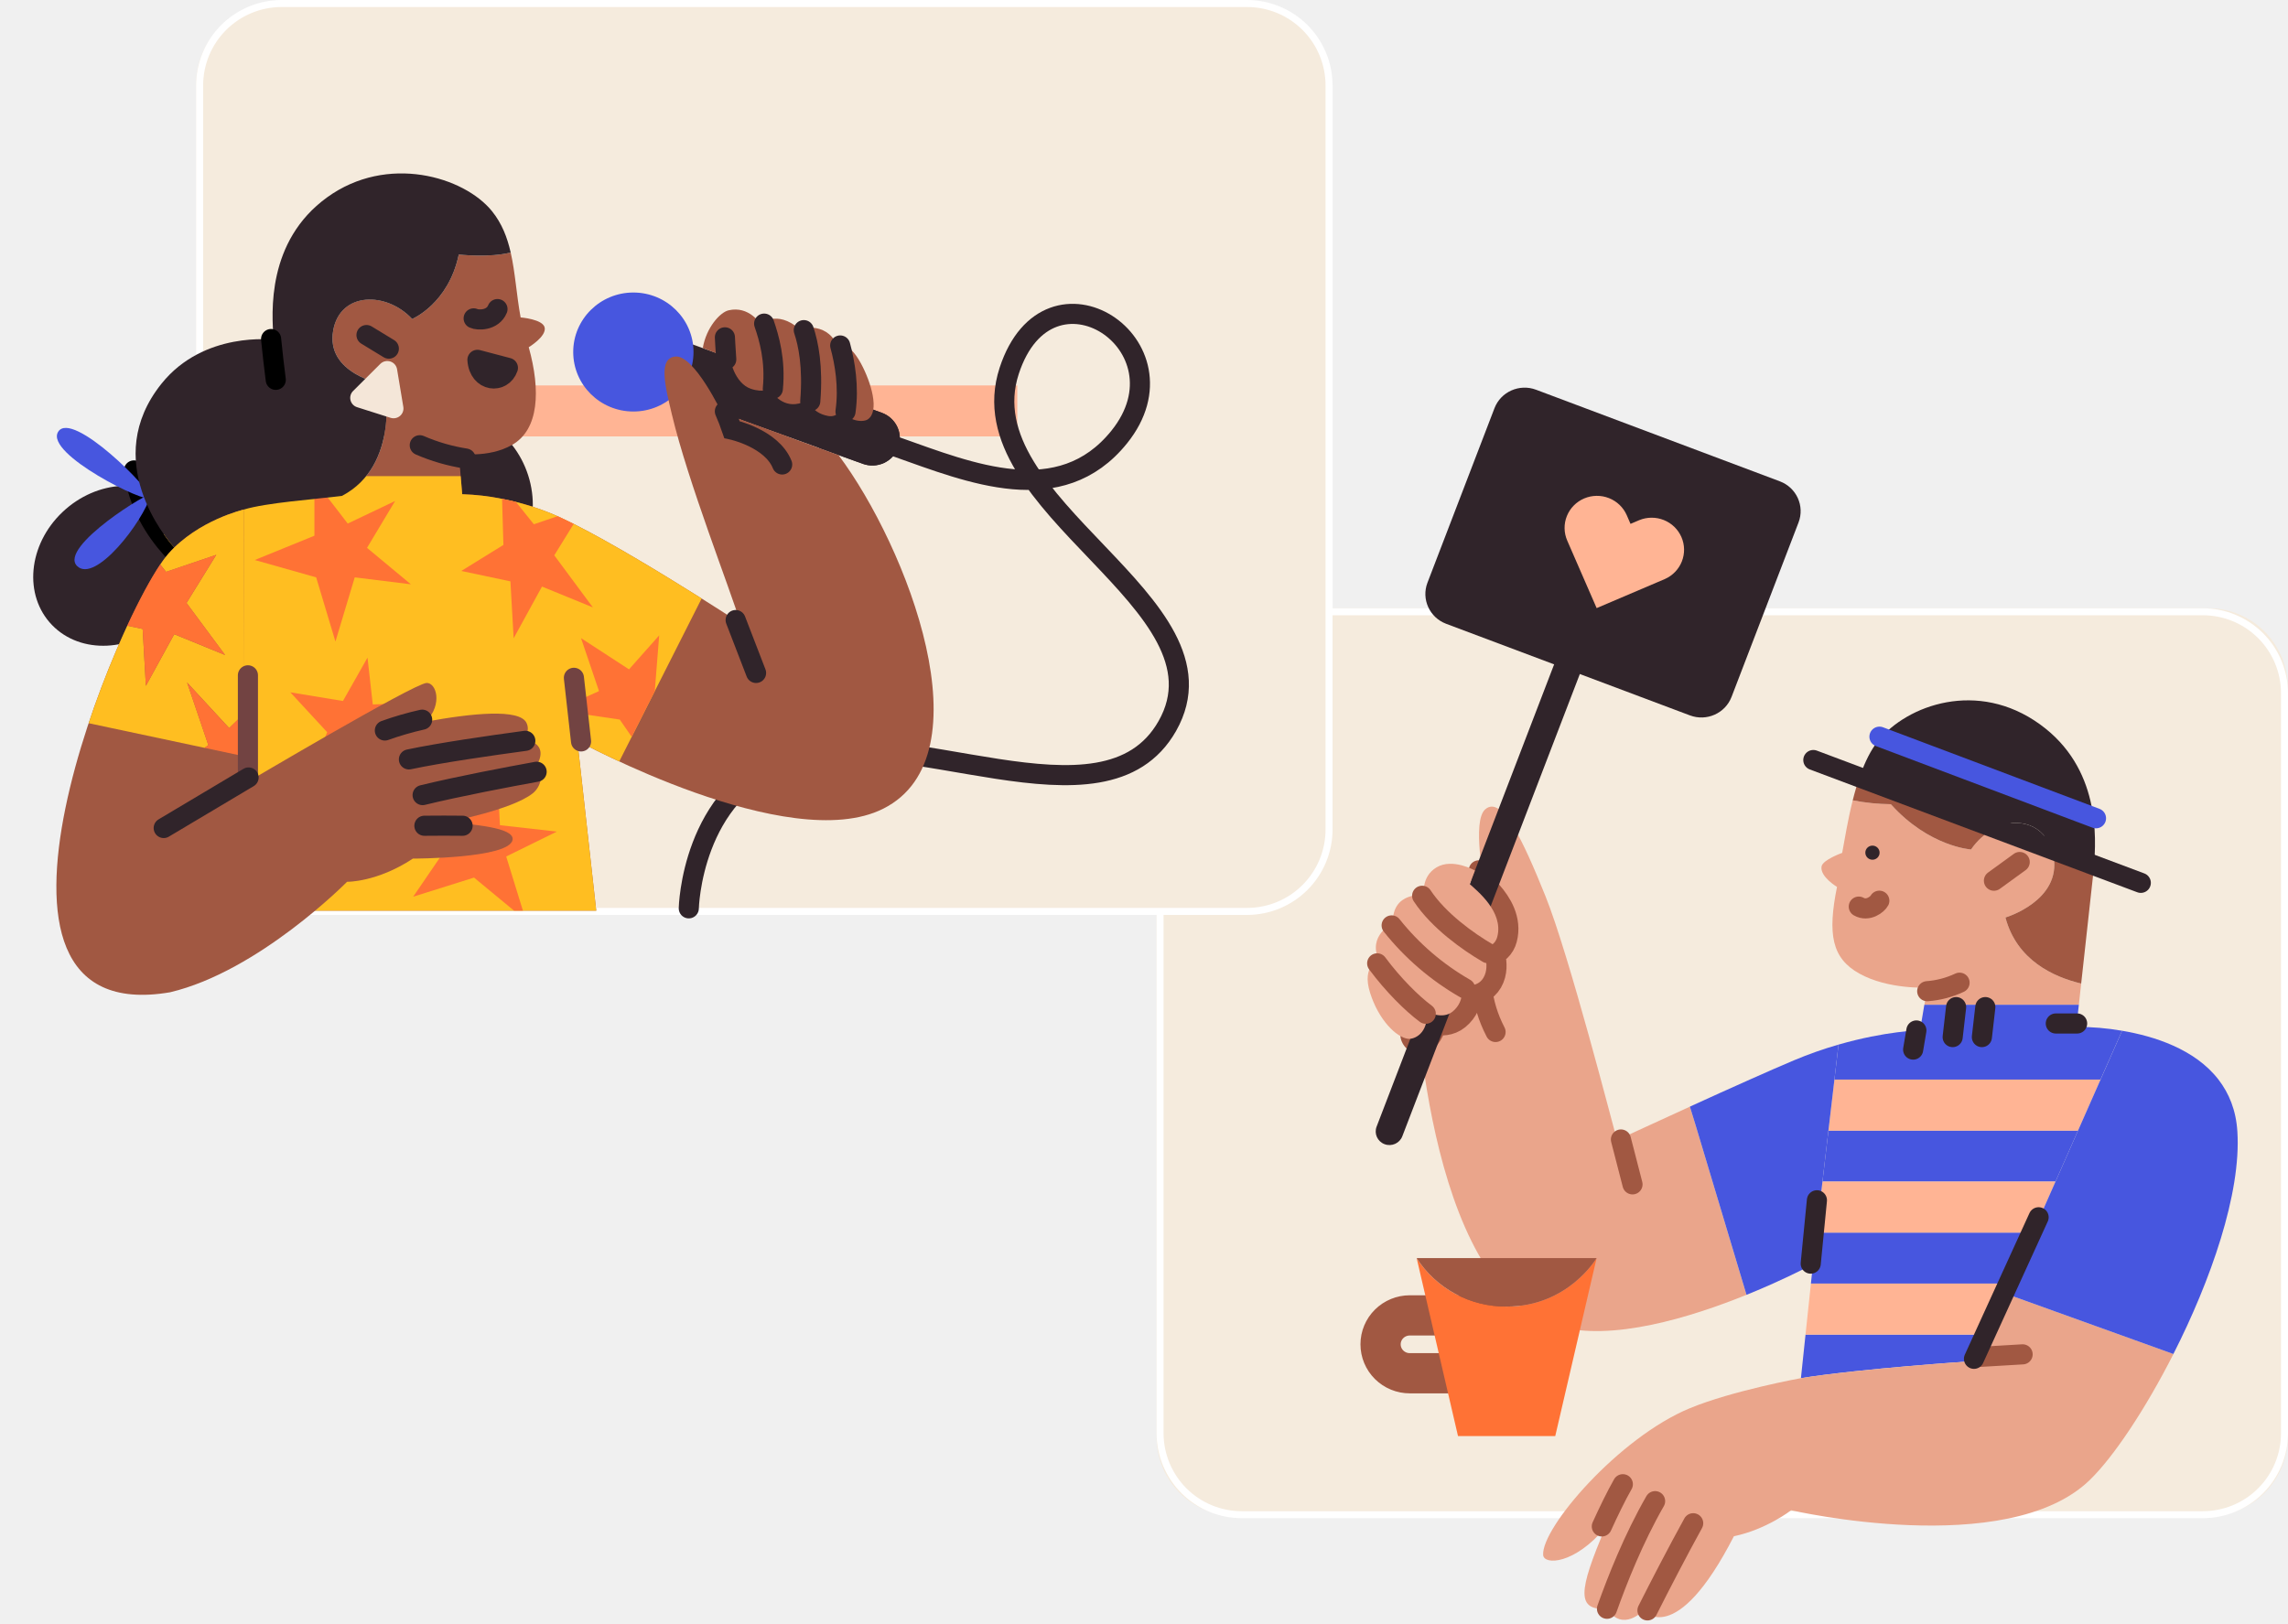
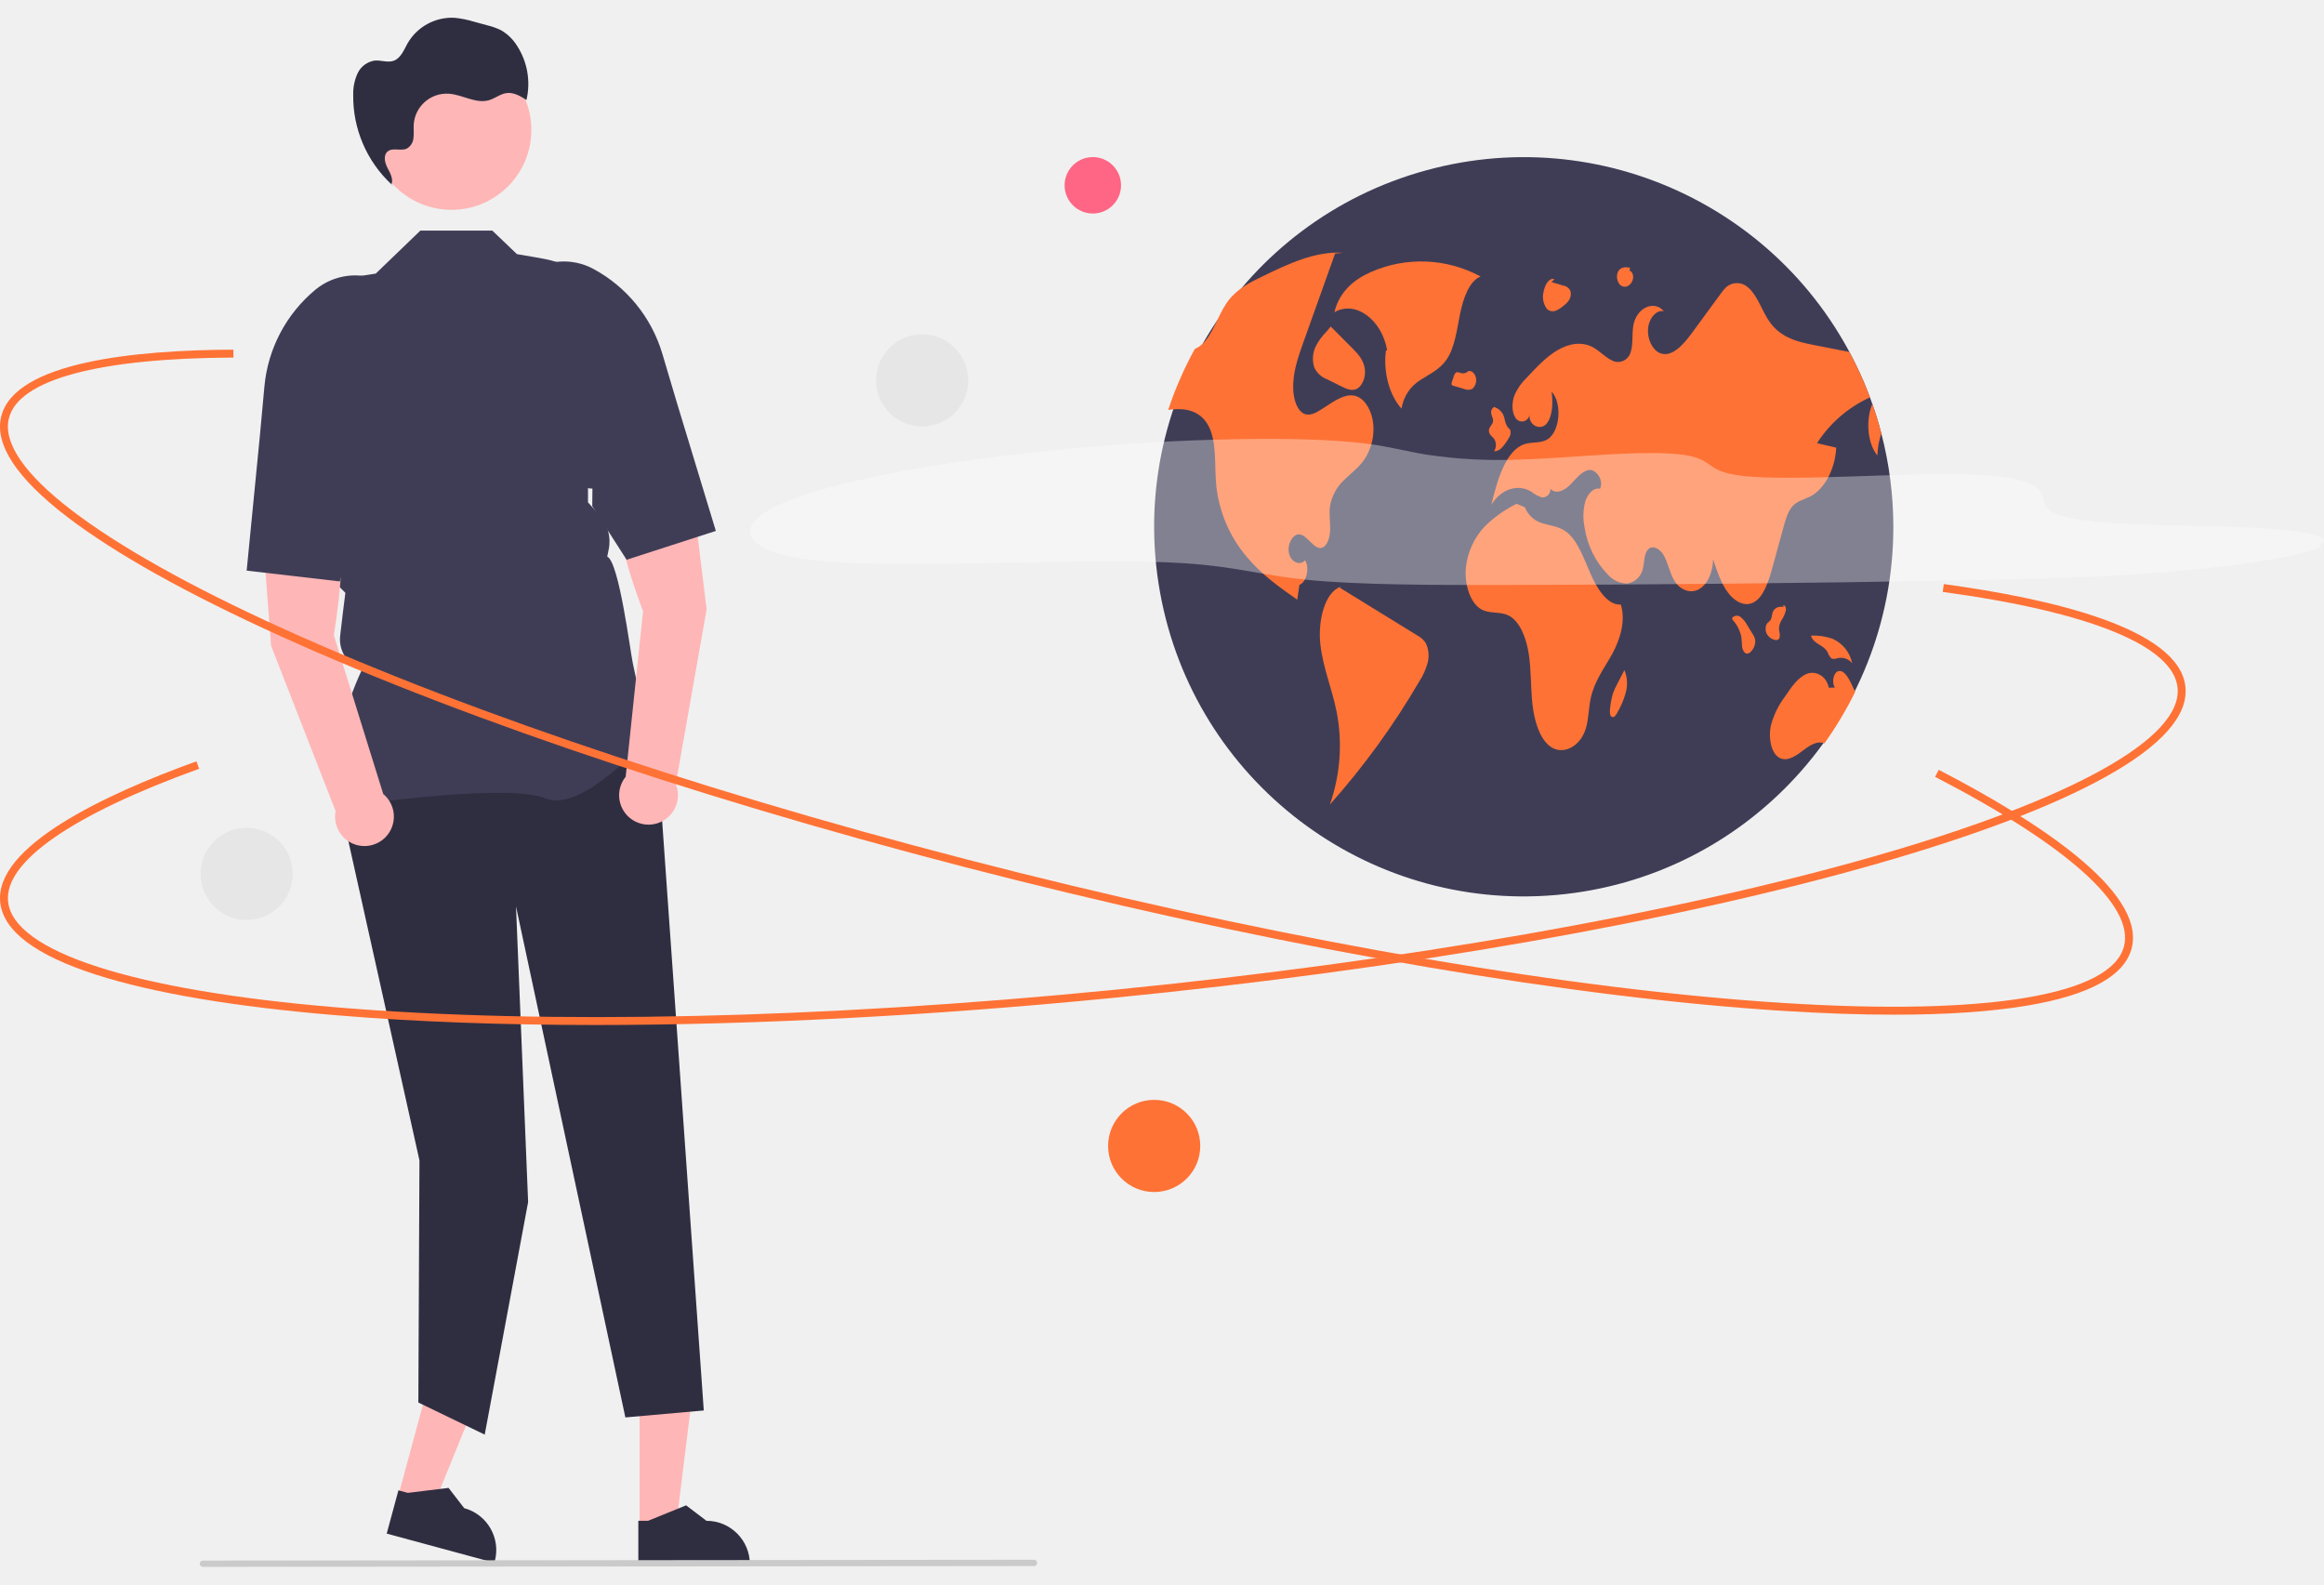
- <svg xmlns="http://www.w3.org/2000/svg" width="455" height="323" viewBox="0 0 455 323" fill="none">
-   <path d="M439.211 121H245.724C237.04 121 230 128.04 230 136.724V285.858C230 294.542 237.04 301.582 245.724 301.582H439.211C447.896 301.582 454.936 294.542 454.936 285.858V136.724C454.936 128.04 447.896 121 439.211 121Z" fill="#F5EBDD" />
-   <path d="M438.075 122.39C442.195 122.39 446.146 124.025 449.059 126.935C451.972 129.845 453.609 133.793 453.609 137.908V285.092C453.609 289.207 451.972 293.155 449.059 296.065C446.146 298.975 442.195 300.61 438.075 300.61H246.925C242.805 300.61 238.854 298.975 235.941 296.065C233.028 293.155 231.391 289.207 231.391 285.092V137.908C231.391 133.793 233.028 129.845 235.941 126.935C238.854 124.025 242.805 122.39 246.925 122.39H438.075ZM438.075 121H246.925C242.438 121.005 238.136 122.787 234.962 125.957C231.789 129.127 230.005 133.425 230 137.908V285.092C230.005 289.575 231.789 293.873 234.962 297.043C238.136 300.213 242.438 301.995 246.925 302H438.075C442.562 301.995 446.864 300.213 450.038 297.043C453.211 293.873 454.995 289.575 455 285.092V137.908C454.995 133.425 453.211 129.127 450.038 125.957C446.864 122.787 442.562 121.005 438.075 121Z" fill="white" />
-   <path d="M383.271 196.456C383.271 196.456 375.53 196.879 369.758 193.667C364.29 190.623 363.409 185.856 365.316 176.422C365.316 176.422 361.898 174.393 362.24 172.364C362.462 171.028 366.341 169.659 366.341 169.659C366.826 167.082 367.441 163.187 368.439 159.204C370.936 159.689 373.472 159.947 376.016 159.975C383.644 168.465 391.972 168.983 391.972 168.983C393.178 167.2 394.814 165.742 396.733 164.742L408.11 169.229C408.218 169.593 408.307 169.962 408.376 170.335C409.958 179.211 398.807 182.508 398.807 182.508C401.056 191.009 408.376 194.343 413.871 195.652L413.407 199.875H382.697L383.271 196.456Z" fill="#EAA58B" />
-   <path d="M309.716 263.784C283.06 256.006 281.351 193.789 281.351 193.789L295.257 176.084C295.257 176.084 292.629 163.356 295.363 160.989C298.664 158.132 302.823 167.076 307.324 178.234C312.054 189.958 320.888 224.438 321.571 226.805C321.571 226.805 328.201 223.721 336.058 220.137L337.172 223.762L347.309 257.572C336.195 262.073 320.444 266.915 309.716 263.784Z" fill="#EAA58B" />
-   <path d="M398.807 182.508C398.807 182.508 409.958 179.211 408.376 170.335C408.307 169.962 408.218 169.593 408.11 169.229L416.397 172.486C416.397 172.719 416.359 172.939 416.342 173.162L413.871 195.652C408.366 194.343 401.056 191.009 398.807 182.508Z" fill="#A15842" />
-   <path d="M391.972 168.983C391.972 168.983 383.644 168.465 376.016 159.975C373.472 159.948 370.936 159.689 368.439 159.204C368.863 157.513 369.359 155.806 369.946 154.172L396.733 164.743C394.814 165.743 393.178 167.2 391.972 168.983Z" fill="#A15842" />
-   <path d="M408.11 169.23L396.733 164.743C401.432 162.383 406.589 164.104 408.11 169.23Z" fill="#30242A" />
-   <path d="M396.733 164.743L369.946 154.172C370.879 151.572 372.041 149.168 373.518 147.342C379.239 140.265 393.284 135.128 405.683 144.092C417.621 152.725 416.893 166.443 416.397 172.496L408.11 169.226C406.589 164.103 401.432 162.382 396.733 164.743Z" fill="#30242A" />
-   <path d="M364.8 214.754L365.613 207.795C375.025 205.079 381.826 204.948 381.826 204.948L382.68 199.875H413.407L412.925 204.271C415.97 204.262 419.009 204.519 422.009 205.039L417.709 214.754H364.8Z" fill="#4756DF" />
-   <path d="M408.766 235.042H362.424L363.61 224.897H413.243L408.766 235.042Z" fill="#4756DF" />
-   <path d="M404.285 245.186L399.808 255.33H360.124L360.531 251.489L360.497 251.506L361.238 245.186H404.285Z" fill="#4756DF" />
-   <path d="M392.314 270.763C392.314 270.763 370.042 272.231 358.139 274.144L359.055 265.475H394.73L392.314 270.763Z" fill="#4756DF" />
-   <path d="M363.61 224.898L364.8 214.753H417.72L413.243 224.898H363.61Z" fill="#FFB494" />
-   <path d="M408.766 235.042L404.285 245.186H361.239L362.424 235.042H408.766Z" fill="#FFB494" />
-   <path d="M398.807 256.561L394.73 265.474H359.055L360.124 255.33H399.388L398.807 256.561Z" fill="#FFB494" />
-   <path d="M336.082 220.122C339.965 218.351 344.144 216.444 347.968 214.753C351.321 213.258 354.403 211.906 356.772 210.912C359.654 209.699 362.606 208.658 365.613 207.794L364.8 214.753L363.61 224.897L362.424 235.041L361.239 245.185L360.497 251.505C360.155 251.681 357.144 253.287 352.582 255.33C351.065 256.006 349.376 256.736 347.562 257.473L347.316 257.571L337.172 223.757L336.058 220.133L336.082 220.122Z" fill="#4756DF" />
-   <path d="M394.73 265.474L398.807 256.561L399.388 255.33H399.809L398.913 257.359L432.217 269.343C426.605 280.4 420.255 289.888 415.553 294.432C399.149 310.325 356.191 300.424 356.191 300.424C356.191 300.424 351.304 304.238 344.811 305.591C333.191 328.246 326.8 320.374 326.8 320.374C326.8 320.374 322.699 324.77 319.623 320.036C313.472 320.374 313.814 316.655 319.282 303.806C313.13 311.245 307.006 311.363 306.876 309.311C306.534 303.9 321.913 285.979 336.028 280.136C344.517 276.623 358.139 274.144 358.139 274.144C370.042 272.247 392.314 270.763 392.314 270.763L394.73 265.474Z" fill="#EAA58B" />
-   <path d="M422.009 205.039C428.348 206.114 436.478 208.667 441.174 214.754C443.262 217.459 444.674 220.84 444.933 225.114C445.709 237.426 439.612 254.749 432.206 269.343L398.913 257.359L422.009 205.039Z" fill="#4756DF" />
-   <path d="M388.999 200.335L388.315 206.3" stroke="#30242A" stroke-width="4" stroke-linecap="round" stroke-linejoin="round" />
-   <path d="M394.809 200.335L394.125 206.3" stroke="#30242A" stroke-width="4" stroke-linecap="round" stroke-linejoin="round" />
-   <path d="M383.251 197.17C385.483 197.005 387.665 196.432 389.686 195.479" stroke="#A15842" stroke-width="4" stroke-miterlimit="10" stroke-linecap="round" />
-   <path d="M318.544 303.637C319.859 300.749 321.366 297.618 322.723 295.244" stroke="#A15842" stroke-width="4" stroke-miterlimit="10" stroke-linecap="round" />
-   <path d="M329.141 298.612C324.873 306.031 321.575 314.383 319.572 320.019" stroke="#A15842" stroke-width="4" stroke-miterlimit="10" stroke-linecap="round" />
-   <path d="M336.714 303.007C333.639 308.59 330.143 315.326 327.62 320.344" stroke="#A15842" stroke-width="4" stroke-miterlimit="10" stroke-linecap="round" />
-   <path d="M360.087 251.364L361.32 238.762" stroke="#30242A" stroke-width="4" stroke-linecap="round" stroke-linejoin="round" />
-   <path d="M322.344 226.669L324.647 235.596" stroke="#A15842" stroke-width="4" stroke-miterlimit="10" stroke-linecap="round" />
-   <path d="M413.065 203.595H408.824" stroke="#30242A" stroke-width="4" stroke-linecap="round" stroke-linejoin="round" />
-   <path d="M381.098 204.981L380.455 208.788" stroke="#30242A" stroke-width="4" stroke-linecap="round" stroke-linejoin="round" />
-   <path d="M373.757 146.541L416.817 162.772" stroke="#4756DF" stroke-width="4" stroke-miterlimit="10" stroke-linecap="round" />
-   <path d="M392.895 269.961L402.225 269.41" stroke="#A15842" stroke-width="4" stroke-miterlimit="10" stroke-linecap="round" />
-   <path d="M392.553 270.299L405.406 242.142" stroke="#30242A" stroke-width="4" stroke-linecap="round" stroke-linejoin="round" />
-   <path d="M294.084 173.129C294.87 176.196 295.971 180.23 297.071 183.307C297.071 183.307 291.262 193.451 297.413 205.286" stroke="#A15842" stroke-width="4" stroke-miterlimit="10" stroke-linecap="round" />
-   <path d="M280.356 273.17H295.185C295.286 273.17 295.384 273.131 295.456 273.059C295.527 272.988 295.568 272.892 295.568 272.792V262.039C295.568 261.938 295.527 261.842 295.456 261.771C295.384 261.7 295.286 261.66 295.185 261.66H280.356C278.815 261.66 277.338 262.266 276.248 263.344C275.159 264.422 274.546 265.884 274.546 267.409C274.545 268.165 274.694 268.913 274.985 269.612C275.276 270.311 275.704 270.947 276.243 271.482C276.783 272.017 277.424 272.442 278.13 272.732C278.836 273.021 279.592 273.17 280.356 273.17V273.17Z" stroke="#A15842" stroke-width="8" stroke-miterlimit="10" />
-   <path d="M299.614 259.908C311.852 259.908 317.511 250.258 317.511 250.258L309.282 285.671H289.946L281.72 250.258C283.63 253.237 286.274 255.685 289.405 257.374C292.535 259.062 296.049 259.934 299.614 259.908Z" fill="#FF7235" />
-   <path d="M299.614 259.908C296.049 259.934 292.535 259.062 289.405 257.374C286.274 255.685 283.63 253.237 281.72 250.258H317.511C317.511 250.258 311.852 259.908 299.614 259.908Z" fill="#A15842" />
-   <path d="M396.521 175.192L401.647 171.472" stroke="#A15842" stroke-width="4" stroke-miterlimit="10" stroke-linecap="round" />
-   <path d="M372.366 171.018C371.583 171.018 370.948 170.39 370.948 169.615C370.948 168.84 371.583 168.212 372.366 168.212C373.149 168.212 373.784 168.84 373.784 169.615C373.784 170.39 373.149 171.018 372.366 171.018Z" fill="#30242A" />
-   <path d="M425.727 175.618L360.606 151.187" stroke="#30242A" stroke-width="4" stroke-linecap="round" stroke-linejoin="round" />
-   <path d="M373.73 179.171C373.388 179.847 371.484 181.403 369.646 180.344" stroke="#A15842" stroke-width="4" stroke-miterlimit="10" stroke-linecap="round" />
-   <path d="M282.451 205.644C283.278 204.819 283.914 203.425 283.743 201.228C283.743 201.228 286.819 202.918 288.869 201.228C291.562 199.006 290.578 195.817 290.578 195.817C290.578 195.817 293.654 196.832 295.021 194.465C296.504 191.898 294.679 188.378 294.679 188.378C294.679 188.378 297.136 188.716 297.755 186.349C298.541 183.353 296.897 180.628 295.168 178.657" stroke="#A15842" stroke-width="8" stroke-miterlimit="10" stroke-linecap="round" />
-   <path d="M336.071 142.309L287.59 124.088C284.28 122.843 282.616 119.18 283.874 115.905L297.196 81.203C298.454 77.928 302.156 76.282 305.466 77.526L353.947 95.747C357.257 96.991 358.921 100.655 357.664 103.93L344.341 138.632C343.084 141.907 339.381 143.553 336.071 142.309Z" fill="#30242A" />
-   <path d="M278.868 226.034C278.332 227.431 276.753 228.133 275.342 227.603C273.93 227.072 273.22 225.51 273.757 224.113L309.108 132.033C309.644 130.636 311.223 129.934 312.635 130.465C314.046 130.995 314.756 132.558 314.22 133.954L278.868 226.034Z" fill="#30242A" />
-   <path d="M315.037 99.151C316.608 98.484 318.382 98.461 319.97 99.088C321.558 99.714 322.829 100.938 323.506 102.491L324.251 104.209L325.987 103.469C327.552 102.826 329.31 102.82 330.88 103.45C332.449 104.08 333.705 105.297 334.376 106.837C335.046 108.376 335.076 110.115 334.461 111.677C333.845 113.239 332.633 114.498 331.086 115.182L329.35 115.922L317.515 120.967L312.413 109.254L311.668 107.54C311.331 106.77 311.151 105.942 311.138 105.104C311.125 104.265 311.28 103.433 311.593 102.653C311.906 101.874 312.371 101.163 312.962 100.562C313.553 99.961 314.258 99.481 315.037 99.151Z" fill="#FFB494" />
-   <path d="M285.694 172.527C282.513 174.417 283.196 178.079 283.196 178.079C283.196 178.079 276.795 177.21 276.983 183.685C276.983 183.685 271.881 186.005 274.222 191.053C274.222 191.053 270.712 191.959 272.465 197.508C274.174 202.919 277.67 206.33 279.984 206.638C281.207 206.8 284.085 205.624 283.743 201.228C283.743 201.228 286.819 202.919 288.869 201.228C291.562 199.006 290.578 195.818 290.578 195.818C290.578 195.818 293.654 196.832 295.021 194.465C296.504 191.899 294.679 188.379 294.679 188.379C294.679 188.379 297.136 188.717 297.755 186.35C299.067 181.355 293.623 177.115 292.287 175.867L293.312 173.162C293.312 173.162 288.869 170.64 285.694 172.527Z" fill="#EAA58B" />
-   <path d="M295.872 189.599C291.993 187.34 286.115 183.175 282.813 178.19" stroke="#A15842" stroke-width="4" stroke-miterlimit="10" stroke-linecap="round" />
-   <path d="M291.368 196.64C285.734 193.41 280.772 189.149 276.747 184.084" stroke="#A15842" stroke-width="4" stroke-miterlimit="10" stroke-linecap="round" />
-   <path d="M283.535 201.658C280.801 199.629 277.041 195.909 273.87 191.632" stroke="#A15842" stroke-width="4" stroke-miterlimit="10" stroke-linecap="round" />
-   <path d="M248.211 1H54.724C46.04 1 39 8.04 39 16.724V165.858C39 174.542 46.04 181.582 54.724 181.582H248.211C256.896 181.582 263.936 174.542 263.936 165.858V16.724C263.936 8.04 256.896 1 248.211 1Z" fill="#F5EBDD" />
-   <path d="M247.999 1.397C252.138 1.397 256.106 3.041 259.033 5.968C261.959 8.894 263.603 12.863 263.603 17.002V164.998C263.603 169.137 261.959 173.106 259.033 176.032C256.106 178.959 252.138 180.603 247.999 180.603H56.001C51.862 180.603 47.894 178.959 44.967 176.032C42.041 173.106 40.397 169.137 40.397 164.998V17.002C40.397 12.863 42.041 8.894 44.967 5.968C47.894 3.041 51.862 1.397 56.001 1.397H247.999ZM247.999 0H56.001C51.493 0.005 47.172 1.797 43.984 4.985C40.797 8.172 39.005 12.494 39 17.002V164.998C39.005 169.506 40.797 173.828 43.984 177.015C47.172 180.203 51.493 181.995 56.001 182H247.999C252.507 181.995 256.828 180.203 260.016 177.015C263.203 173.828 264.995 169.506 265 164.998V17.002C264.995 12.494 263.203 8.172 260.016 4.985C256.828 1.797 252.507 0.005 247.999 0Z" fill="white" />
-   <path d="M34.159 76.671H202.3V86.815H34.159V76.671Z" fill="#FFB494" />
-   <path d="M133.942 67.147L130.191 77.311L171.602 92.272C172.964 92.764 174.468 92.701 175.783 92.096C177.098 91.491 178.116 90.394 178.614 89.046C179.111 87.698 179.047 86.21 178.436 84.909C177.824 83.608 176.715 82.6 175.353 82.108L133.942 67.147Z" fill="#30242A" />
-   <path d="M166.621 78.954L162.869 89.118L171.601 92.272C172.963 92.764 174.467 92.701 175.782 92.096C177.097 91.491 178.116 90.394 178.613 89.046C179.11 87.698 179.046 86.21 178.435 84.909C177.823 83.608 176.714 82.6 175.352 82.108L166.621 78.954Z" fill="#30242A" />
-   <path d="M125.953 81.858C119.347 81.858 113.992 76.559 113.992 70.023C113.992 63.487 119.347 58.188 125.953 58.188C132.559 58.188 137.915 63.487 137.915 70.023C137.915 76.559 132.559 81.858 125.953 81.858Z" fill="#4756DF" />
-   <path d="M178.484 88.966C192.837 94.038 210.824 101.531 222.57 86.937C237.265 68.678 208.558 49.742 200.698 73.75C191.833 100.828 246.041 119.882 232.139 144.421C219.494 166.738 179.687 142.689 156.612 150.845C137.474 157.608 136.975 180.686 136.975 180.686" stroke="#30242A" stroke-width="4" stroke-miterlimit="10" stroke-linecap="round" />
-   <path d="M139.76 69.232C140.443 65.174 143.177 62.131 144.886 61.729C148.963 60.775 151.215 64.434 151.215 64.434C151.215 64.434 154.442 61.509 158.953 65.431C158.953 65.431 164.12 63.836 166.352 68.427C166.352 68.427 168.648 67.569 171.198 72.269C173.272 76.1 174.957 81.838 172.565 83.427C171.539 84.103 168.464 83.765 167.438 81.398C167.438 81.398 166.516 83.089 164.704 82.751C160.945 82.075 160.603 79.031 160.603 79.031C160.603 79.031 160.285 80.178 158.211 80.384C154.848 80.722 153.085 77.341 153.085 77.341C153.085 77.341 151.81 78.183 149.326 77.341C146.007 76.215 145.149 71.302 145.149 71.302L139.76 69.232Z" fill="#A15842" />
-   <path d="M10.357 124.342C4.637 118.444 5.563 108.381 12.425 101.865C19.287 95.35 29.487 94.849 35.207 100.747C40.928 106.644 40.002 116.707 33.139 123.223C26.277 129.739 16.077 130.239 10.357 124.342Z" fill="#30242A" />
-   <path d="M40.31 114.543C40.31 114.543 28.349 107.104 26.64 93.578" stroke="black" stroke-width="4" stroke-linecap="round" stroke-linejoin="round" />
-   <path d="M76.515 103.493C73.642 94.523 77.698 85.249 85.574 82.78C93.449 80.311 102.162 85.582 105.035 94.553C107.907 103.524 103.852 112.797 95.976 115.266C88.101 117.735 79.388 112.464 76.515 103.493Z" fill="#30242A" />
-   <path d="M30.02 98.386C30.331 97.314 11.514 108.784 15.325 112.588C18.92 116.159 28.455 103.803 30.02 98.386Z" fill="#4756DF" />
-   <path d="M29.87 99.053C30.485 97.744 14.262 81.355 11.545 85.923C8.934 90.319 29.255 100.358 29.87 99.053Z" fill="#4756DF" />
-   <path d="M48.512 101.355C52.955 100.002 62.524 99.326 67.992 98.65C79.612 92.563 76.536 76.671 76.536 76.671C75.853 76.333 64.728 74.334 66.263 65.739C67.63 57.962 76.881 57.962 81.96 63.453C81.96 63.453 89.181 60.44 91.231 50.634C91.231 50.634 97.328 51.327 101.556 50.222C102.475 54.242 102.704 58.648 103.534 63.145C103.534 63.145 107.977 63.483 108.319 65.174C108.661 66.96 105.147 69.07 105.147 69.07C107.54 77.665 107.198 85.456 101.826 88.506C97.041 91.211 91.231 90.197 91.231 90.197L91.915 98.312C97.9 98.535 103.798 99.794 109.344 102.031C120.687 106.603 147.278 124.01 147.278 124.01C145.228 117.248 136.817 95.918 133.608 82.419C132.241 76.671 130.874 71.261 134.292 70.922C138.031 70.551 143.519 82.081 143.519 82.081L166.758 90.535C180.459 108.872 196.491 150.385 175.644 160.868C156.847 170.335 114.812 147.342 114.812 147.342L118.571 181.156H50.221L34.842 109.132C34.842 109.132 34.778 109.065 34.661 108.933C39.466 104.821 45.252 102.346 48.512 101.355Z" fill="#A15842" />
-   <path d="M57.398 94.714H91.611L91.915 98.312C94.58 98.387 97.233 98.694 99.844 99.232C100.715 99.404 101.638 99.607 102.598 99.847C104.895 100.421 107.149 101.151 109.344 102.032C109.826 102.224 110.342 102.448 110.879 102.684C111.87 103.131 112.929 103.645 114.088 104.216C121.798 108.088 132.399 114.566 139.531 119.054L130.27 137.377L125.622 146.575L123.144 151.474C118.059 149.107 114.812 147.342 114.812 147.342L118.571 181.156H50.221L34.842 109.133C34.022 108.227 33.263 107.269 32.57 106.265V106.167L57.398 94.714Z" fill="#FFBE21" />
-   <path d="M106.166 104.287L110.879 102.684C111.87 103.13 112.929 103.644 114.088 104.216L110.226 110.468L117.898 120.822L107.782 116.683L102.147 126.966L101.504 115.645L91.737 113.575L100.11 108.398L99.843 99.231C100.715 99.404 101.638 99.607 102.598 99.847L106.166 104.287Z" fill="#FF7235" />
-   <path d="M123.247 143.136L114.88 141.902L114.788 139.433L119.118 137.475L115.543 126.939L125.089 133.15L131.09 126.388L130.222 137.36L130.27 137.377L125.622 146.575L123.247 143.136Z" fill="#FF7235" />
-   <path d="M70.545 114.85L66.707 127.618L62.873 114.85L50.662 111.398L62.524 106.566V95.522L69.151 104.148L78.569 99.661L72.989 108.98L81.707 116.23L70.545 114.85Z" fill="#FF7235" />
-   <path d="M82.165 178.373L89.348 167.86L83.18 158.656L93.521 162.22L98.866 153.331L99.42 164.151L110.735 165.422L100.664 170.376L103.992 181.156H102.229L94.266 174.572L82.165 178.373Z" fill="#FF7235" />
-   <path d="M78.665 157.043L70.296 149.797L60.877 156.009L65.063 145.655L57.736 137.719L68.201 139.443L73.084 130.814L74.133 140.133L83.897 139.788L75.528 146L78.665 157.043Z" fill="#FF7235" />
-   <path d="M91.231 50.634C89.181 60.44 81.96 63.453 81.96 63.453C76.881 57.972 67.647 57.972 66.263 65.739C64.729 74.334 75.853 76.333 76.536 76.671C76.536 76.671 79.612 92.564 67.992 98.65C62.524 99.326 52.955 100.003 48.513 101.355C45.252 102.346 39.466 104.821 34.661 108.933C32.953 107.026 19.945 91.529 32.108 76.333C40.553 65.776 54.432 67.585 54.432 67.585C53.97 62.101 53.065 47.939 65.05 39.259C77.035 30.579 92.294 35.148 97.834 42.002C99.813 44.446 100.876 47.229 101.556 50.222C97.328 51.328 91.231 50.634 91.231 50.634Z" fill="#30242A" />
-   <path d="M144.151 81.817C144.637 82.927 145.136 84.184 145.57 85.463C145.57 85.463 153.43 87.153 155.545 92.394" stroke="#30242A" stroke-width="4" stroke-miterlimit="10" stroke-linecap="round" />
-   <path d="M146.294 123.341L150.354 133.864" stroke="#30242A" stroke-width="4" stroke-linecap="round" stroke-linejoin="round" />
-   <path d="M114.129 134.831L115.55 147.484" stroke="#724342" stroke-width="4" stroke-linecap="round" stroke-linejoin="round" />
-   <path d="M92.598 91.211C89.456 90.722 86.39 89.833 83.477 88.567" stroke="#30242A" stroke-width="4" stroke-miterlimit="10" stroke-linecap="round" />
-   <path d="M77.325 69.354L72.883 66.649" stroke="#30242A" stroke-width="4" stroke-miterlimit="10" stroke-linecap="round" />
-   <path d="M53.912 67.443C54.165 69.948 54.507 73.083 54.838 75.558" stroke="black" stroke-width="4" stroke-miterlimit="10" stroke-linecap="round" />
-   <path d="M78.963 73.466L80.207 80.945C80.261 81.274 80.23 81.611 80.115 81.924C80 82.237 79.806 82.516 79.551 82.733C79.296 82.951 78.989 83.1 78.659 83.166C78.329 83.233 77.988 83.214 77.667 83.113L71.01 80.999C70.689 80.897 70.4 80.716 70.171 80.472C69.942 80.228 69.78 79.929 69.7 79.606C69.621 79.282 69.627 78.943 69.718 78.622C69.809 78.301 69.982 78.009 70.221 77.773L75.617 72.397C75.872 72.139 76.195 71.957 76.55 71.87C76.904 71.784 77.276 71.797 77.623 71.908C77.971 72.019 78.28 72.223 78.517 72.499C78.753 72.774 78.907 73.109 78.963 73.466Z" fill="#F4E6D8" />
-   <path d="M94.946 71.578C95.257 76.048 99.912 76.353 101.005 73.177L94.946 71.578Z" stroke="#30242A" stroke-width="4" stroke-linecap="round" stroke-linejoin="round" />
-   <path d="M94.194 63.331C95.021 63.733 97.974 63.818 98.931 61.481" stroke="#30242A" stroke-width="4" stroke-linecap="round" stroke-linejoin="round" />
-   <path d="M48.512 101.355L48.618 155.917C48.618 155.917 82.213 136.018 84.81 135.859C86.72 135.74 88.142 140.021 84.694 143.558C93.989 141.85 103.227 140.954 104.679 143.754C105.554 145.445 104.129 147.203 104.129 147.203C105.243 147.342 106.33 147.633 106.952 148.356C108.445 150.091 106.395 152.752 106.395 152.752C108.288 153.655 107.635 156.472 105.927 157.824C101.747 161.128 89.225 163.488 89.225 163.488C93.73 164.032 102.396 164.54 101.932 167.076C101.248 170.795 82.11 170.795 82.11 170.795C74.933 175.529 69.017 175.407 69.017 175.407C69.017 175.407 51.492 193.207 33.817 197.386C-11.636 205.164 23.906 120.967 33.475 110.147C39.415 103.428 48.512 101.355 48.512 101.355Z" fill="#A15842" />
-   <path d="M91.993 164.26C89.601 164.236 87.011 164.226 84.396 164.26" stroke="#30242A" stroke-width="4" stroke-linecap="round" stroke-linejoin="round" />
-   <path d="M106.716 153.52C101.125 154.534 91.248 156.404 84.044 158.162" stroke="#30242A" stroke-width="4" stroke-linecap="round" stroke-linejoin="round" />
-   <path d="M104.467 147.366C97.54 148.302 87.595 149.733 81.32 151.062" stroke="#30242A" stroke-width="4" stroke-linecap="round" stroke-linejoin="round" />
-   <path d="M83.952 143.159C81.437 143.724 78.96 144.443 76.536 145.313" stroke="#30242A" stroke-width="4" stroke-linecap="round" stroke-linejoin="round" />
-   <path d="M28.37 125.113L29.012 136.434L34.648 126.161L44.764 130.3L37.091 119.946L43 110.377L33.031 113.758L31.873 112.297C32.364 111.546 32.904 110.828 33.489 110.147C39.429 103.428 48.526 101.355 48.526 101.355L48.605 141.898L45.577 144.836L37.207 135.767L41.438 148.224L40.697 148.765L17.635 143.862C19.834 137.264 22.396 130.79 25.311 124.47L28.37 125.113Z" fill="#FFBE21" />
-   <path d="M43 110.366L37.091 119.936L44.763 130.289L34.648 126.151L29.012 136.433L28.37 125.112L25.294 124.467C27.707 119.273 30.017 115.019 31.842 112.294L33.014 113.751L43 110.366Z" fill="#FF7235" />
-   <path d="M41.425 148.225L37.194 135.764L45.563 144.836L48.591 141.898L48.608 150.453L40.683 148.766L41.425 148.225Z" fill="#FF7235" />
-   <path d="M49.302 134.337V154.656" stroke="#724342" stroke-width="4" stroke-linecap="round" stroke-linejoin="round" />
-   <path d="M49.435 154.656C49.435 154.656 42.809 158.622 32.556 164.709" stroke="#30242A" stroke-width="4" stroke-linecap="round" stroke-linejoin="round" />
-   <path d="M167.086 68.722C168.016 72.133 168.843 76.939 168.142 81.868" stroke="#30242A" stroke-width="4" stroke-miterlimit="10" stroke-linecap="round" />
-   <path d="M159.845 65.671C160.743 68.343 161.694 72.955 161.133 79.806" stroke="#30242A" stroke-width="4" stroke-miterlimit="10" stroke-linecap="round" />
-   <path d="M151.96 64.373C152.938 67.21 154.247 71.663 153.69 77.35" stroke="#30242A" stroke-width="4" stroke-miterlimit="10" stroke-linecap="round" />
-   <path d="M144.158 67.102C144.158 67.102 144.257 69.198 144.425 71.498" stroke="#30242A" stroke-width="4" stroke-miterlimit="10" stroke-linecap="round" />
+ <svg xmlns="http://www.w3.org/2000/svg" data-name="Layer 1" width="440" height="300" viewBox="0 0 881.631 587.665">
+   <polygon points="150.925 561.321 164.207 564.918 184.406 515.395 164.801 510.085 150.925 561.321" fill="#ffb6b6" />
+   <path d="M303.076,731.061l40.848,11.064.14-.517a16.473,16.473,0,0,0-11.592-20.205l-.001-0-5.928-7.682-15.455,1.89-3.566-.966Z" transform="translate(-156.3731 -156.0101)" fill="#2f2e41" />
+   <polygon points="242.64 572.847 256.401 572.846 262.948 519.764 242.637 519.765 242.64 572.847" fill="#ffb6b6" />
+   <path d="M398.528,743.213l42.319-.002v-.535a16.473,16.473,0,0,0-16.472-16.472h-.001l-7.73-5.864-14.423,5.865-3.694 0Z" transform="translate(-156.3731 -156.0101)" fill="#2f2e41" />
+   <path d="M404.889,422.773,423.357,684.351l-29.741,2.635L352.124,493.126l4.598,112.166-16.468,88.22L315.08,681.339l.418-91.859-33.051-148.442,8.797-18.265Z" transform="translate(-156.3731 -156.0101)" fill="#2f2e41" />
+   <path d="M286.665,455.319l-.185-.259c-9.856-13.799,4.968-46.958,7.203-51.765h0a12.068,12.068,0,0,1-8.26-12.889l.964-8.193,1.005-8.036-7.197-7.197-.02-.179-4.142-36.242L270.01,306.486A52.848,52.848,0,0,1,285.01,255.27l13.921-2.21,16.918-16.301h27.282l9.354,8.937c17.463,3.063,20.463,2.063,35.463,20.063l-6.816,55.962-1.7,7.699.005,10.442L383.759,344.666a14.95,14.95,0,0,1,3.546,12.932l-.568,2.842h0c4.458,1.911,8.713,35.866,9.729,40.608l1.518,7.085c1.299,1.714,9.873,13.146,9.873,16.271,0,.469-.346.923-1.09,1.426-5.843,3.956-29.138,32.022-43.431,26.303-15.225-6.088-75.747,3.045-76.357,3.138Z" transform="translate(-156.3731 -156.0101)" fill="#3f3d56" />
+   <path d="M283,390.244s7.006-39.595-.052-54.485l-28,2,4.261,56.487,24.477,62.717a11.154,11.154,0,1,0,18.078-6.463Z" transform="translate(-156.3731 -156.0101)" fill="#ffb6b6" />
+   <path d="M254.947,314.759l1.733-18.871a54.107,54.107,0,0,1,19.403-36.752h0a23.687,23.687,0,0,1,24.787-3.272h0a23.631,23.631,0,0,1,12.205,29.866c-6.472,16.972-4.135,34.921-16.753,37.109l1.371,6.522-12.407,40.49-35.338-4.094Z" transform="translate(-156.3731 -156.0101)" fill="#3f3d56" />
+   <path d="M393.727,443.944a11.154,11.154,0,1,0,18.994,2.795l11.713-66.298-6.89-56.226-27.849,3.525c-4.003,15.985,10.625,53.439,10.625,53.439Z" transform="translate(-156.3731 -156.0101)" fill="#ffb6b6" />
+   <path d="M427.934,350.692l-33.851,10.939-13.033-20.332.066-6.665c-12.803.327-21.096-34.674-30.768-50.05a23.631,23.631,0,0,1,6.116-31.679h0a23.687,23.687,0,0,1,24.948-1.648h0a54.107,54.107,0,0,1,26.228,32.237l5.397,18.166Z" transform="translate(-156.3731 -156.0101)" fill="#3f3d56" />
+   <circle cx="171.276" cy="42.575" r="30.299" fill="#ffb6b6" />
+   <path d="M305.66,219.941c-.264-.232-.514-.48-.773-.718-.009.024-.011.05-.021.074Z" transform="translate(-156.3731 -156.0101)" fill="#2f2e41" />
+   <path d="M352.478,166.59a17.182,17.182,0,0,0-6.067-5.85,25.38,25.38,0,0,0-5.304-1.879l-4.795-1.308a38.013,38.013,0,0,0-7.544-1.519,19.418,19.418,0,0,0-17.737,9.623c-1.449,2.57-2.611,5.772-5.407,6.712-2.254.758-4.714-.311-7.084-.104a8.53,8.53,0,0,0-6.476,4.77,18.38,18.38,0,0,0-1.699,8.141,45.619,45.619,0,0,0,14.522,34.048c.782-2.061-.506-4.287-1.524-6.259-1.03-1.995-1.667-4.777.059-6.214,1.92-1.599,4.996-.048,7.267-1.091a5.073,5.073,0,0,0,2.536-4.077c.22-1.657-.01-3.341.094-5.009a12.542,12.542,0,0,1,13.298-11.738q.057.004.113.008c5.168.369,10.184,3.901,15.158,2.448,2.335-.682,4.326-2.418,6.741-2.711,2.674-.324,5.19,1.186,7.461,2.635A26.596,26.596,0,0,0,352.478,166.59Z" transform="translate(-156.3731 -156.0101)" fill="#2f2e41" />
+   <path d="M510.805,726.19l-7.71-12.39-1.54,7.08c-.27,1.24-.54,2.5-.79,3.75-2.19-1.87-4.52-3.6-6.8-5.26q-10.5-7.62-20.99-15.26l2.19,12.7c1.35,7.82,2.76,15.8,6.1,22.95.37.81.77,1.61,1.2,2.39h32.54a10.486,10.486,0,0,0,.54-2.24.774.774,0,0,0,.01-.15C516.066,734.91,513.385,730.34,510.805,726.19Z" transform="translate(-156.3731 -156.0101)" fill="#f0f0f0" />
+   <path d="M548.666,743.368l-315.358.307a1.191,1.191,0,0,1,0-2.381l315.358-.307a1.191,1.191,0,0,1,0,2.381Z" transform="translate(-156.3731 -156.0101)" fill="#cacaca" />
+   <path d="M874.637,349.406a140.208,140.208,0,1,1-8.877-49.372c.306.823.604,1.647.894,2.478v.008q1.941,5.481,3.419,11.167A141.16,141.16,0,0,1,874.637,349.406Z" transform="translate(-156.3731 -156.0101)" fill="#3f3d56" />
+   <path d="M718.041,254.172a47.36,47.36,0,0,0-41.577-1.701c-5.813,2.53-11.934,7.068-13.874,15.264,7.843-4.629,17.996,2.685,20.014,14.417l-.471.13c-1.066,8.126,1.314,16.974,5.921,22.013a15.482,15.482,0,0,1,7.431-11.021c3.385-2.225,7.13-3.842,9.713-7.666,3.063-4.534,3.841-11.161,5.058-17.207S713.781,255.856,718.041,254.172Z" transform="translate(-156.3731 -156.0101)" fill="#ff7235" />
+   <path d="M674.137,323.324c-2.172,3.262-5.074,5.309-7.677,7.858a17.673,17.673,0,0,0-5.583,10.437c-.329,2.839.18,5.724.11,8.595-.07,2.87-1.027,6.101-2.98,6.814-3.082,1.113-5.434-4.611-8.602-5.011-2.517-.314-4.784,3.646-4.054,7.081s4.156,4.956,6.124,2.713c1.78,2.988.525,8.406-2.149,9.324-.282,1.882-.565,3.756-.839,5.638-6.76-4.729-13.59-9.536-19.338-16.46a49.962,49.962,0,0,1-11.386-26.913c-.745-7.959.361-17.064-3.293-23.188-2.925-4.901-7.944-5.983-12.461-5.678-.823.055-1.655.149-2.478.251a139.609,139.609,0,0,1,10.108-23.133,9.903,9.903,0,0,0,2.533-1.576c4.203-3.568,6.07-10.79,9.481-15.786q.329-.482.682-.941c3.49-4.556,8.163-6.901,12.68-9.081,9.998-4.854,20.287-9.771,30.842-9.097l-3.003.29q-5.258,14.727-10.524,29.454-.8,2.258-1.615,4.525c-1.992,5.583-4.046,11.527-3.741,17.777.18,3.701,1.466,7.654,3.913,8.924,2.282,1.176,4.776-.267,6.979-1.694.933-.596,1.859-1.192,2.792-1.796,3.348-2.157,7.058-4.368,10.594-2.925,3.239,1.317,5.63,5.717,6.085,10.461A20.914,20.914,0,0,1,674.137,323.324Z" transform="translate(-156.3731 -156.0101)" fill="#ff7235" />
+   <path d="M694.052,390.353q-14.669-9.032-29.339-18.064l.166-.428c-6.08,2.316-8.605,13.124-7.6,21.963s4.412,16.74,6.134,25.353a67.294,67.294,0,0,1-2.537,35.311,289.184,289.184,0,0,0,33.971-46.811,25.044,25.044,0,0,0,3.073-6.814,10.839,10.839,0,0,0-.718-7.709A8.583,8.583,0,0,0,694.052,390.353Z" transform="translate(-156.3731 -156.0101)" fill="#ff7235" />
+   <path d="M655.455,280.807a10.814,10.814,0,0,0-.496,7.864,8.717,8.717,0,0,0,4.87,4.511l5.404,2.678c1.798.891,3.735,1.791,5.568,1.058,2.21-.884,3.743-4.349,3.346-7.566-.422-3.423-2.58-5.778-4.575-7.783q-4.189-4.209-8.378-8.419l-1.574,1.928A21.02,21.02,0,0,0,655.455,280.807Z" transform="translate(-156.3731 -156.0101)" fill="#ff7235" />
+   <path d="M845.669,317.403q3.647.859,7.293,1.717c-.424,8.21-4.493,15.809-9.951,18.562-2.274,1.145-4.807,1.568-6.689,3.709-1.702,1.945-2.564,4.972-3.356,7.865q-2.082,7.575-4.164,15.15c-1.49,5.442-3.403,11.488-7.277,13.449-3.325,1.686-7.128-.377-9.685-3.835-2.556-3.458-4.117-8.108-5.63-12.641.094,4.94-2.203,9.787-5.458,11.504-3.262,1.717-7.23.165-9.41-3.67-1.568-2.752-2.219-6.383-3.756-9.175-1.537-2.792-4.76-4.391-6.438-1.772-1.106,1.741-.965,4.407-1.514,6.619a7.187,7.187,0,0,1-6.007,5.779,10.017,10.017,0,0,1-7.191-3.286,32.574,32.574,0,0,1-8.932-18.013,21.488,21.488,0,0,1,.251-9.849c.965-3.05,3.293-5.403,5.607-4.823,1.521-3.215-1.482-7.481-4.187-7.105-2.713.376-4.838,3.286-7.065,5.521-2.219,2.235-5.325,3.858-7.56,1.639a3.066,3.066,0,0,1-2.872,3.249q-.12.007-.241.005a11.12,11.12,0,0,1-4.054-2.149c-5.121-3.192-11.622-1.074-15.26,4.964,2.274-9.677,5.607-20.781,12.594-23.055,2.855-.933,5.968-.165,8.665-1.78,4.776-2.862,5.74-13.676,1.615-18.138.525,4.219.424,9.144-1.804,12.029-2.227,2.886-6.901,1.004-6.618-3.262a2.858,2.858,0,0,1-5.317,1.129c-1.482-2.258-1.357-5.952-.306-8.649a20.373,20.373,0,0,1,4.572-6.493c3.725-3.991,7.505-8.03,11.818-10.539,4.321-2.509,9.308-3.356,13.637-.863,2.282,1.317,4.29,3.513,6.619,4.674a4.905,4.905,0,0,0,6.754-1.582q.039-.063.077-.128c1.733-3.043.917-7.56,1.56-11.363,1.153-6.72,7.873-9.865,11.598-5.427-2.784-.714-5.662,2.58-6.007,6.572-.353,3.991,1.663,8.022,4.36,9.23,4.533,2.007,8.971-3.043,12.398-7.716q5.364-7.34,10.743-14.672a17.727,17.727,0,0,1,1.921-2.337,6.182,6.182,0,0,1,8.446-.172c3.623,2.956,5.325,9.018,8.297,13.19,4.313,6.062,10.767,7.536,16.774,8.712q6.716,1.306,13.441,2.627a139.27,139.27,0,0,1,7.803,17.229A47.221,47.221,0,0,0,845.669,317.403Z" transform="translate(-156.3731 -156.0101)" fill="#ff7235" />
+   <path d="M870.073,313.686a28.265,28.265,0,0,0-1.49,8.399c-3.843-4.689-4.454-13.48-1.929-19.565Q868.595,308.001,870.073,313.686Z" transform="translate(-156.3731 -156.0101)" fill="#ff7235" />
+   <path d="M860.145,411.756a140.595,140.595,0,0,1-11.684,19.55c-2.823-1.208-5.858.949-8.501,2.972-2.76,2.117-6.077,4.18-8.908,2.251-2.894-1.976-3.827-7.505-2.909-11.888a31.676,31.676,0,0,1,5.426-11.167c2.353-3.513,4.87-7.16,8.14-8.524,3.278-1.364,7.489.565,8.446,5.223l2.321-.078c-1.302-1.788-.619-5.489,1.129-6.14,2.015-.761,3.764,2.007,4.956,4.454C859.094,409.513,859.635,410.627,860.145,411.756Z" transform="translate(-156.3731 -156.0101)" fill="#ff7235" />
+   <path d="M771.245,378.633c-4.989.314-8.941-5.828-11.567-11.871s-5.022-12.952-9.524-16.028c-2.572-1.757-5.505-1.998-8.295-2.85a10.271,10.271,0,0,1-7.044-6.202l-3.165-1.278a47.53,47.53,0,0,0-12.016,8.568,26.856,26.856,0,0,0-7.16,15.653c-.605,6.335,1.628,13.399,5.799,15.778,3.296,1.88,7.134.695,10.472,2.417,4.171,2.151,6.648,8.398,7.585,14.567s.7,12.58,1.371,18.818,2.519,12.73,6.345,15.928c4.787,4.001,11.812.676,13.959-6.607,1.054-3.572,1.017-7.603,1.805-11.312,1.388-6.53,5.132-11.376,8.102-16.732S773.221,384.85,771.245,378.633Z" transform="translate(-156.3731 -156.0101)" fill="#ff7235" />
+   <path d="M721.945,314.462a13.315,13.315,0,0,1,1.299,1.379,4.531,4.531,0,0,1-.08,4.679,4.353,4.353,0,0,0,3.118-1.585,20.04,20.04,0,0,0,2.39-3.367,3.67,3.67,0,0,0,.705-2.937c-.236-.673-.793-.96-1.184-1.465a9.959,9.959,0,0,1-1.093-3.176,5.728,5.728,0,0,0-4.151-4.375l.25.048a2.372,2.372,0,0,0-1.111,2.526c.151.979.78,1.791.718,2.789-.09,1.435-1.524,2.109-1.613,3.544A2.74,2.74,0,0,0,721.945,314.462Z" transform="translate(-156.3731 -156.0101)" fill="#ff7235" />
+   <path d="M713.396,290.074l.022-.004a4.005,4.005,0,0,0,.426-.453Z" transform="translate(-156.3731 -156.0101)" fill="#ff7235" />
+   <path d="M714.893,296.81A4.351,4.351,0,0,0,716.247,292.497c-.362-1.632-1.645-2.729-2.828-2.428a2.883,2.883,0,0,1-2.681.789c-.732-.188-1.535-.673-2.169-.122a3.284,3.284,0,0,0-.739,1.443q-.352,1.081-.705,2.163a1.365,1.365,0,0,0-.083.819.694.694,0,0,0,.532.423q2.114.623,4.227,1.246A3.642,3.642,0,0,0,714.893,296.81Z" transform="translate(-156.3731 -156.0101)" fill="#ff7235" />
+   <path d="M821.26,389.813q-.977-1.6-1.954-3.199a10.687,10.687,0,0,0-2.575-3.233,2.281,2.281,0,0,0-3.214.284l-.034.042.079.609a13.755,13.755,0,0,1,3.432,6.696c.148,1.09.097,2.218.227,3.312a3.863,3.863,0,0,0,1.207,2.701c1.026.685,2.23-.325,2.96-1.558a5.364,5.364,0,0,0,.831-3.414A5.987,5.987,0,0,0,821.26,389.813Z" transform="translate(-156.3731 -156.0101)" fill="#ff7235" />
+   <path d="M831.478,391.201a7.384,7.384,0,0,0-.238-2.977,6.536,6.536,0,0,1,.995-3.705,12.045,12.045,0,0,0,1.55-3.397,2.842,2.842,0,0,0-.074-1.664c-.216-.484-.738-.705-1.037-.322l.641.413a5.837,5.837,0,0,0-2.601.126,3.219,3.219,0,0,0-1.971,2.222,13.756,13.756,0,0,1-.517,2.306c-.382.786-1.122,1.047-1.588,1.737a4.153,4.153,0,0,0,.065,3.946,4.606,4.606,0,0,0,2.605,2.049C830.089,392.215,831.119,392.23,831.478,391.201Z" transform="translate(-156.3731 -156.0101)" fill="#ff7235" />
+   <path d="M849.672,396.691A8.95,8.95,0,0,0,850.8,398.76c.871.877,2.055.338,3.112.125a5.38,5.38,0,0,1,5.118,2.053,13.027,13.027,0,0,0-7.492-9.348,22.011,22.011,0,0,0-7.705-1.205l-.447.115C844.525,393.819,848.105,393.745,849.672,396.691Z" transform="translate(-156.3731 -156.0101)" fill="#ff7235" />
+   <path d="M772.61,403.48l.007.014.13-.251Z" transform="translate(-156.3731 -156.0101)" fill="#ff7235" />
+   <path d="M769.85,408.822a24.52,24.52,0,0,0-1.549,3.402,29.613,29.613,0,0,0-1.122,5.821c-.14,1.122-.183,2.554.519,3.101a.997.997,0,0,0,1.304-.177,5.157,5.157,0,0,0,.945-1.405,32.372,32.372,0,0,0,3.191-7.575,13.181,13.181,0,0,0-.523-8.495Q771.234,406.158,769.85,408.822Z" transform="translate(-156.3731 -156.0101)" fill="#ff7235" />
+   <path d="M743.222,266.481a3.142,3.142,0,0,0,3.387.661,11.183,11.183,0,0,0,3.187-2.105,7.498,7.498,0,0,0,1.932-2.107,4.274,4.274,0,0,0,.395-3.256,3.307,3.307,0,0,0-2.521-1.994q-2.346-.696-4.692-1.391l1.131-1.02c-1.164-.625-2.452.535-3.179,1.97a10.606,10.606,0,0,0-.965,2.971A7.626,7.626,0,0,0,743.222,266.481Z" transform="translate(-156.3731 -156.0101)" fill="#ff7235" />
+   <path d="M770.833,257.212a2.584,2.584,0,0,0,3.521.286,3.936,3.936,0,0,0,1.557-2.805c.111-1.23-.498-2.597-1.366-2.704l.199-1.152c-1.673-.302-3.733-.363-4.63,1.669A4.771,4.771,0,0,0,770.833,257.212Z" transform="translate(-156.3731 -156.0101)" fill="#ff7235" />
+   <g opacity="0.35">
+     <path d="M1035.587,356.36c9.235-4.027-9.494-6.371-30.743-7.142s-46.955-.728-60.534-2.92c-13.133-2.12-12.166-5.89-13.27-9.305s-6.154-6.918-26.647-7.677c-25.537-.946-67.649,2.696-86.927.509-17.99-2.04-7.296-8.44-33.528-8.685-14.979-.14-34.277,1.97-50.944,2.479a185.716,185.716,0,0,1-35.348-1.843c-8.124-1.331-13.782-3.018-22.925-4.194-24.004-3.087-70.969-2.049-112.886,1.907s-77.848,10.439-98.112,16.86-25.862,12.743-21.142,18.104c3.014,3.423,10.727,6.624,29.437,8,34.996,2.573,97.303-1.856,133.465.485,20.155,1.305,29.096,4.539,46.78,6.309,18.998,1.902,46.81,2.002,74.135,1.957,56.894-.094,115.243-.679,174.741-1.75,24.851-.448,50.891-1.03,77.335-3.164s53.416-6.251,58.995-10.11" transform="translate(-156.3731 -156.0101)" fill="#fff" />
+   </g>
+   <path d="M875.024,534.213q-19.368,0-42.457-1.464c-79.614-5.056-182.738-22.633-290.376-49.492-107.638-26.859-206.93-59.794-279.585-92.734-35.393-16.047-62.556-31.236-80.735-45.147-19.247-14.727-27.666-27.564-25.024-38.153,5.148-20.629,50.731-25.142,88.064-25.295l.013,3c-51.268.21-81.514,8.387-85.166,23.022-4.652,18.64,33.287,47.741,104.087,79.841,72.496,32.868,171.605,65.739,279.073,92.557,107.467,26.816,210.401,44.363,289.84,49.408,77.579,4.928,124.743-2.938,129.395-21.578,3.862-15.477-21.598-38.275-71.689-64.198l1.379-2.664c36.397,18.836,78.646,45.852,73.222,67.589-2.643,10.589-16.105,17.965-40.015,21.923C911.419,533.083,894.678,534.213,875.024,534.213Z" transform="translate(-156.3731 -156.0101)" fill="#ff7235" />
+   <path d="M382.37,538.12c-35.599.001-68.694-1.221-98.322-3.686-38.727-3.223-69.415-8.403-91.21-15.396-23.077-7.405-35.319-16.667-36.388-27.528-2.083-21.158,39.334-40.725,74.445-53.413l1.02,2.822c-48.217,17.424-73.957,35.286-72.479,50.298,1.882,19.119,47.392,33.781,124.862,40.228,79.325,6.601,183.717,4.262,293.947-6.59,110.23-10.849,213.076-28.906,289.591-50.846,74.726-21.426,116.505-44.68,114.623-63.799-1.562-15.874-33.203-28.793-89.092-36.379l.403-2.973c40.61,5.512,89.479,16.762,91.674,39.058,1.069,10.861-9.133,22.332-30.323,34.094-20.015,11.109-49.104,22.173-86.459,32.883-76.685,21.988-179.72,40.081-290.125,50.948C509.278,534.657,442.292,538.12,382.37,538.12Z" transform="translate(-156.3731 -156.0101)" fill="#ff7235" />
+   <circle cx="437.848" cy="427.992" r="17.483" fill="#ff7235" />
+   <circle cx="93.574" cy="324.773" r="17.483" fill="#e6e6e6" />
+   <circle cx="414.573" cy="63.572" r="10.702" fill="#ff6584" />
+   <circle cx="349.82" cy="137.582" r="17.483" fill="#e6e6e6" />
</svg>
